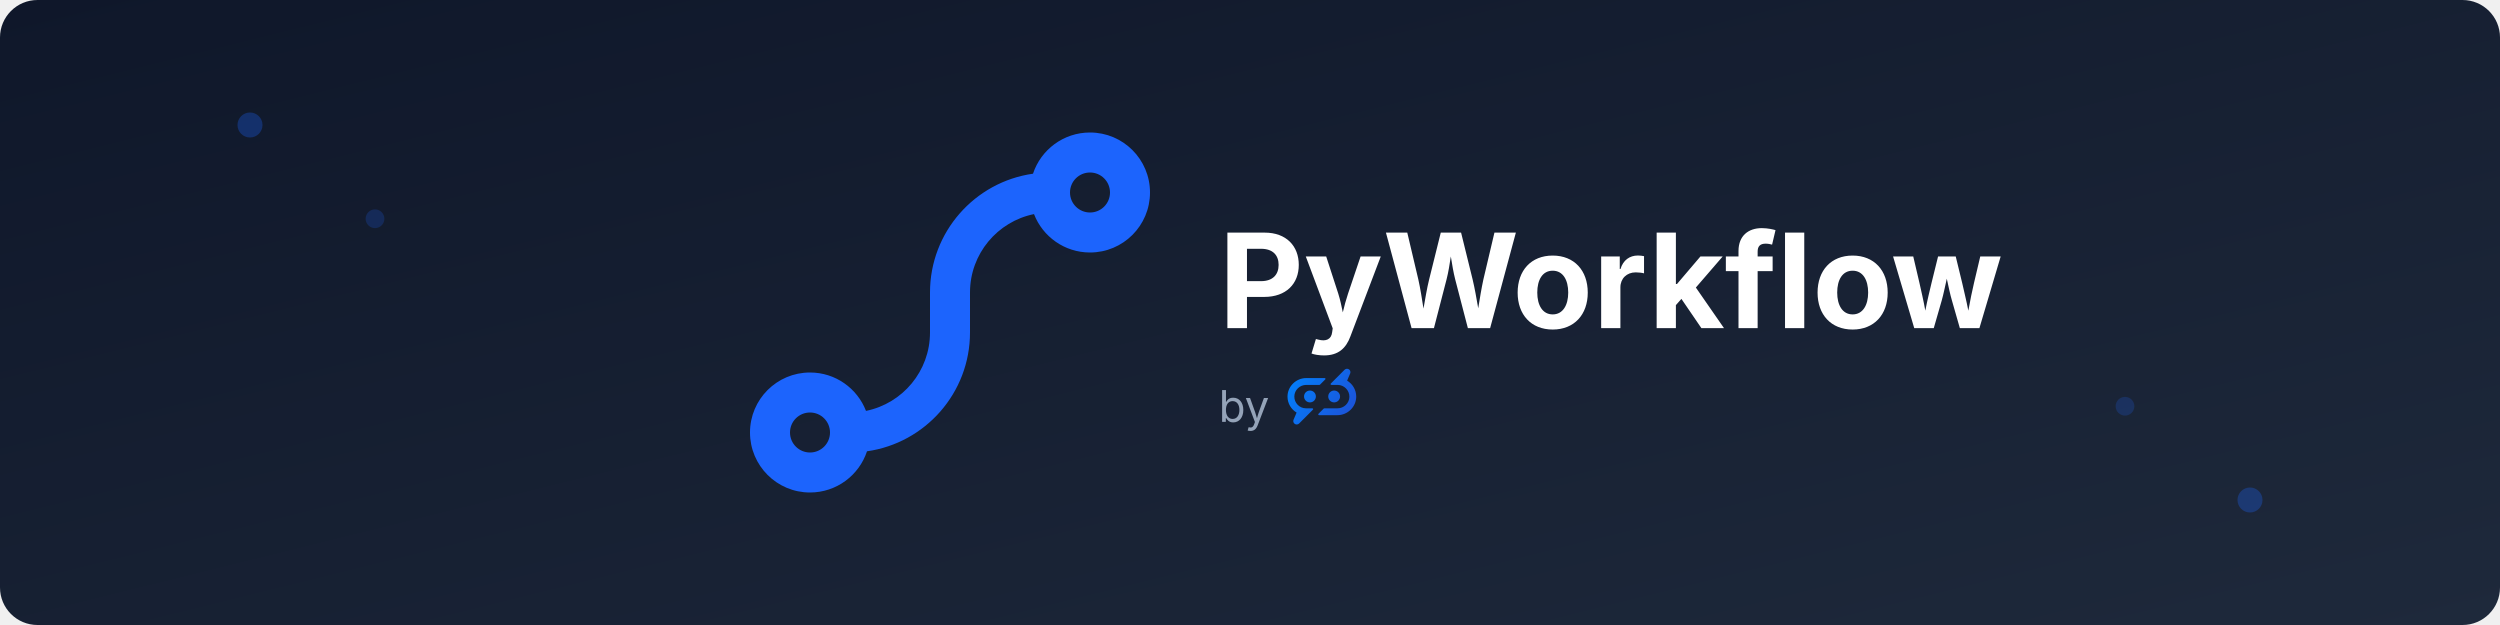
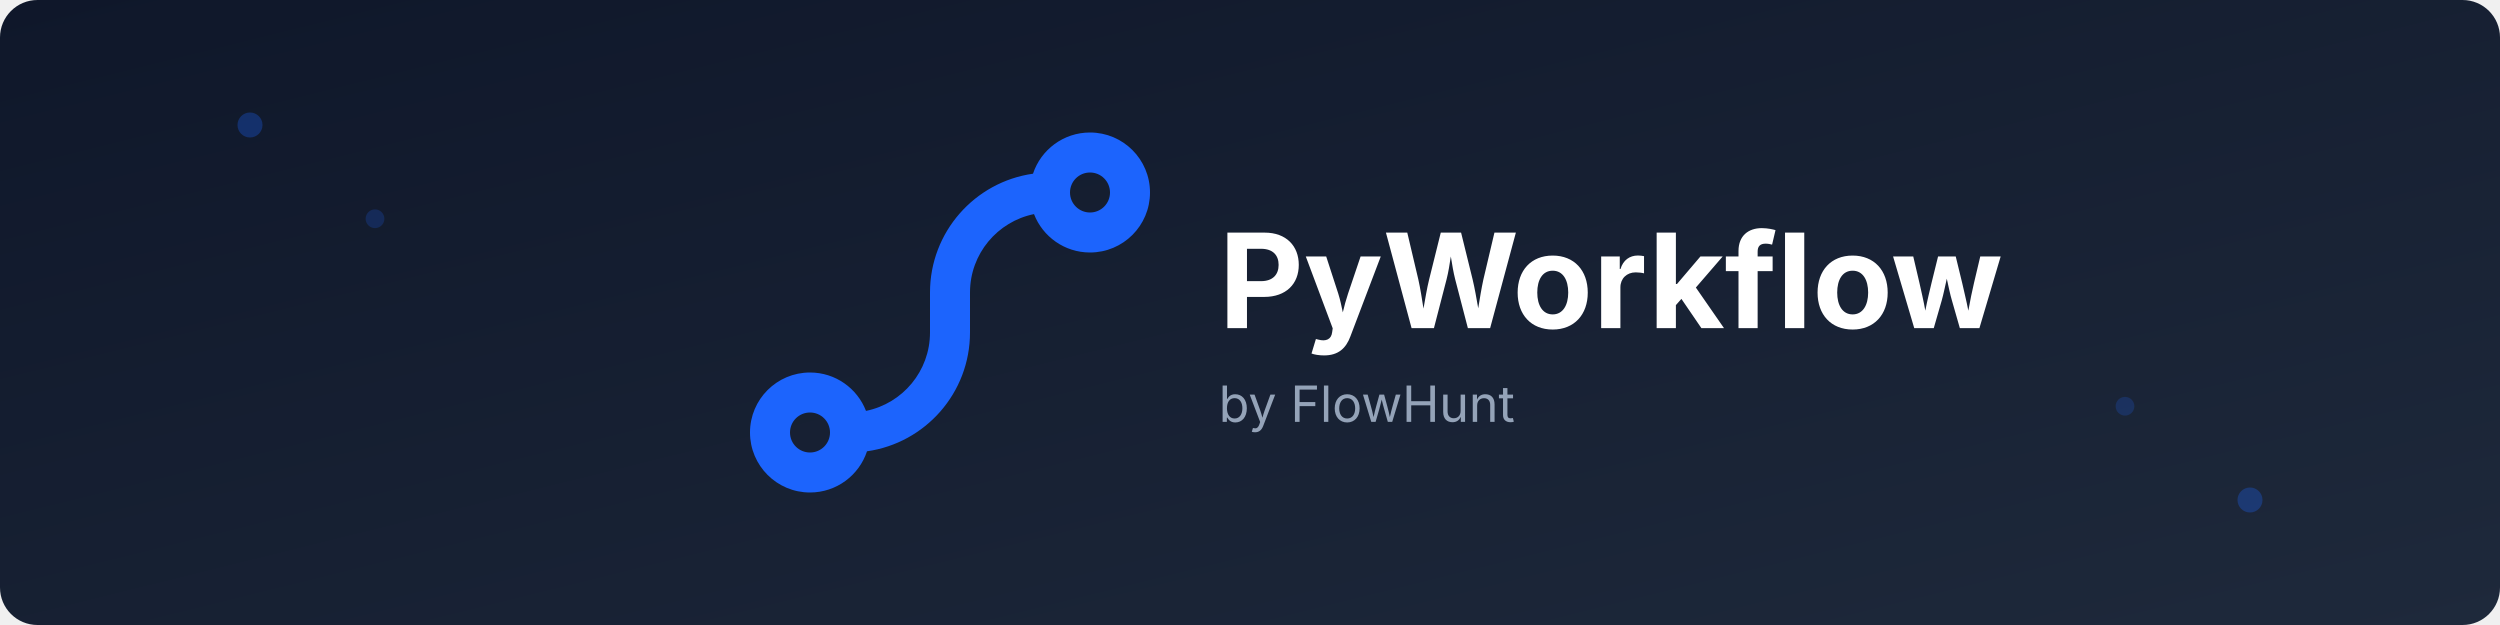
<svg xmlns="http://www.w3.org/2000/svg" viewBox="0 0 800 200" fill="none">
  <defs>
    <linearGradient id="bgGradientDark" x1="0%" y1="0%" x2="100%" y2="100%">
      <stop offset="0%" style="stop-color:#0f172a" />
      <stop offset="100%" style="stop-color:#1e293b" />
-     </linearGradient>
-     <linearGradient id="flowhuntGradient" x1="0%" y1="0%" x2="100%" y2="50%">
-       <stop offset="0%" style="stop-color:#0084FF" />
-       <stop offset="100%" style="stop-color:#1A56DB" />
    </linearGradient>
  </defs>
  <rect width="800" height="200" rx="12" fill="url(#bgGradientDark)" />
  <g transform="translate(240, 36) scale(8)">
    <path fill-rule="evenodd" clip-rule="evenodd" fill="#1c64fd" d="M13.6 5.6C14.925 5.6 16 4.525 16 3.2C16 1.874 14.925 0.8 13.6 0.8C12.537 0.8 11.636 1.491 11.32 2.448C8.991 2.778 7.2 4.78 7.2 7.2V8.8C7.2 10.348 6.101 11.639 4.64 11.936C4.293 11.037 3.421 10.4 2.4 10.4C1.075 10.4 0 11.474 0 12.8C0 14.125 1.075 15.2 2.4 15.2C3.463 15.2 4.364 14.509 4.68 13.552C7.009 13.222 8.8 11.22 8.8 8.8V7.2C8.8 5.652 9.899 4.36 11.36 4.064C11.707 4.962 12.579 5.6 13.6 5.6ZM13.6 4C14.042 4 14.4 3.642 14.4 3.2C14.4 2.758 14.042 2.4 13.6 2.4C13.158 2.4 12.8 2.758 12.8 3.2C12.8 3.642 13.158 4 13.6 4ZM2.4 13.6C2.842 13.6 3.2 13.242 3.2 12.8C3.2 12.358 2.842 12 2.4 12C1.958 12 1.6 12.358 1.6 12.8C1.6 13.242 1.958 13.6 2.4 13.6Z" />
  </g>
  <text x="390" y="105" font-family="system-ui, -apple-system, sans-serif" font-size="42" font-weight="700" fill="#ffffff">PyWorkflow</text>
-   <text x="390" y="135" font-family="system-ui, -apple-system, sans-serif" font-size="14" font-weight="400" fill="#94a3b8">by</text>
-   <g transform="translate(412, 118) scale(0.08)">
-     <path d="M36.369 175.282L24.216 203.986C22.107 208.969 23.073 214.948 27.134 219.014C29.805 221.688 33.304 223.02 36.803 223.02C40.302 223.02 43.8 221.688 46.471 219.014L58.023 207.449L101.627 163.787C103.647 161.764 102.218 158.32 99.36 158.32H74.581C74.434 158.32 74.286 158.3 74.128 158.3C48.029 158.3 26.858 136.8 27.351 110.563C27.834 84.918 49.29 64.63 74.907 64.63H127.785C128.633 64.63 129.451 64.295 130.052 63.693L151.006 42.715C153.027 40.693 151.598 37.249 148.739 37.249H75.153C34.013 37.249 -0.365 70.945 -0 112.131C0.236 138.98 14.784 162.454 36.359 175.302L36.369 175.282ZM199.992 158.31C225.608 158.31 247.065 138.023 247.548 112.378C248.031 86.733 226.869 64.64 200.77 64.64C200.613 64.64 200.445 64.621 200.287 64.621H175.529C172.68 64.621 171.251 61.167 173.262 59.154L219.103 13.262H219.093L228.121 4.203C233.276 -0.957 241.664 -1.51 247.124 3.335C251.707 7.391 252.88 13.716 250.662 18.945L238.51 47.639C260.105 60.476 274.662 83.951 274.909 110.799C275.273 151.985 240.895 185.692 199.755 185.692H126.159C123.31 185.692 121.881 182.238 123.892 180.225L144.846 159.248C145.447 158.646 146.266 158.31 147.113 158.31H200.002H199.992ZM186.617 87.177C199.696 87.177 210.301 97.794 210.301 110.888C210.301 123.982 199.696 134.599 186.617 134.599C173.538 134.599 162.932 123.982 162.932 110.888C162.932 97.794 173.538 87.177 186.617 87.177ZM89.829 87.167C102.908 87.167 113.513 97.784 113.513 110.878C113.513 123.972 102.908 134.589 89.829 134.589C76.75 134.589 66.144 123.972 66.144 110.878C66.144 97.784 76.75 87.167 89.829 87.167Z" fill="url(#flowhuntGradient)" />
-   </g>
+   <text x="390" y="135" font-family="system-ui, -apple-system, sans-serif" font-size="16" font-weight="400" fill="#94a3b8">by FlowHunt</text>
  <circle cx="80" cy="40" r="4" fill="#1c64fd" opacity="0.3" />
  <circle cx="120" cy="70" r="3" fill="#1c64fd" opacity="0.2" />
  <circle cx="720" cy="160" r="4" fill="#1c64fd" opacity="0.3" />
  <circle cx="680" cy="130" r="3" fill="#1c64fd" opacity="0.2" />
</svg>
